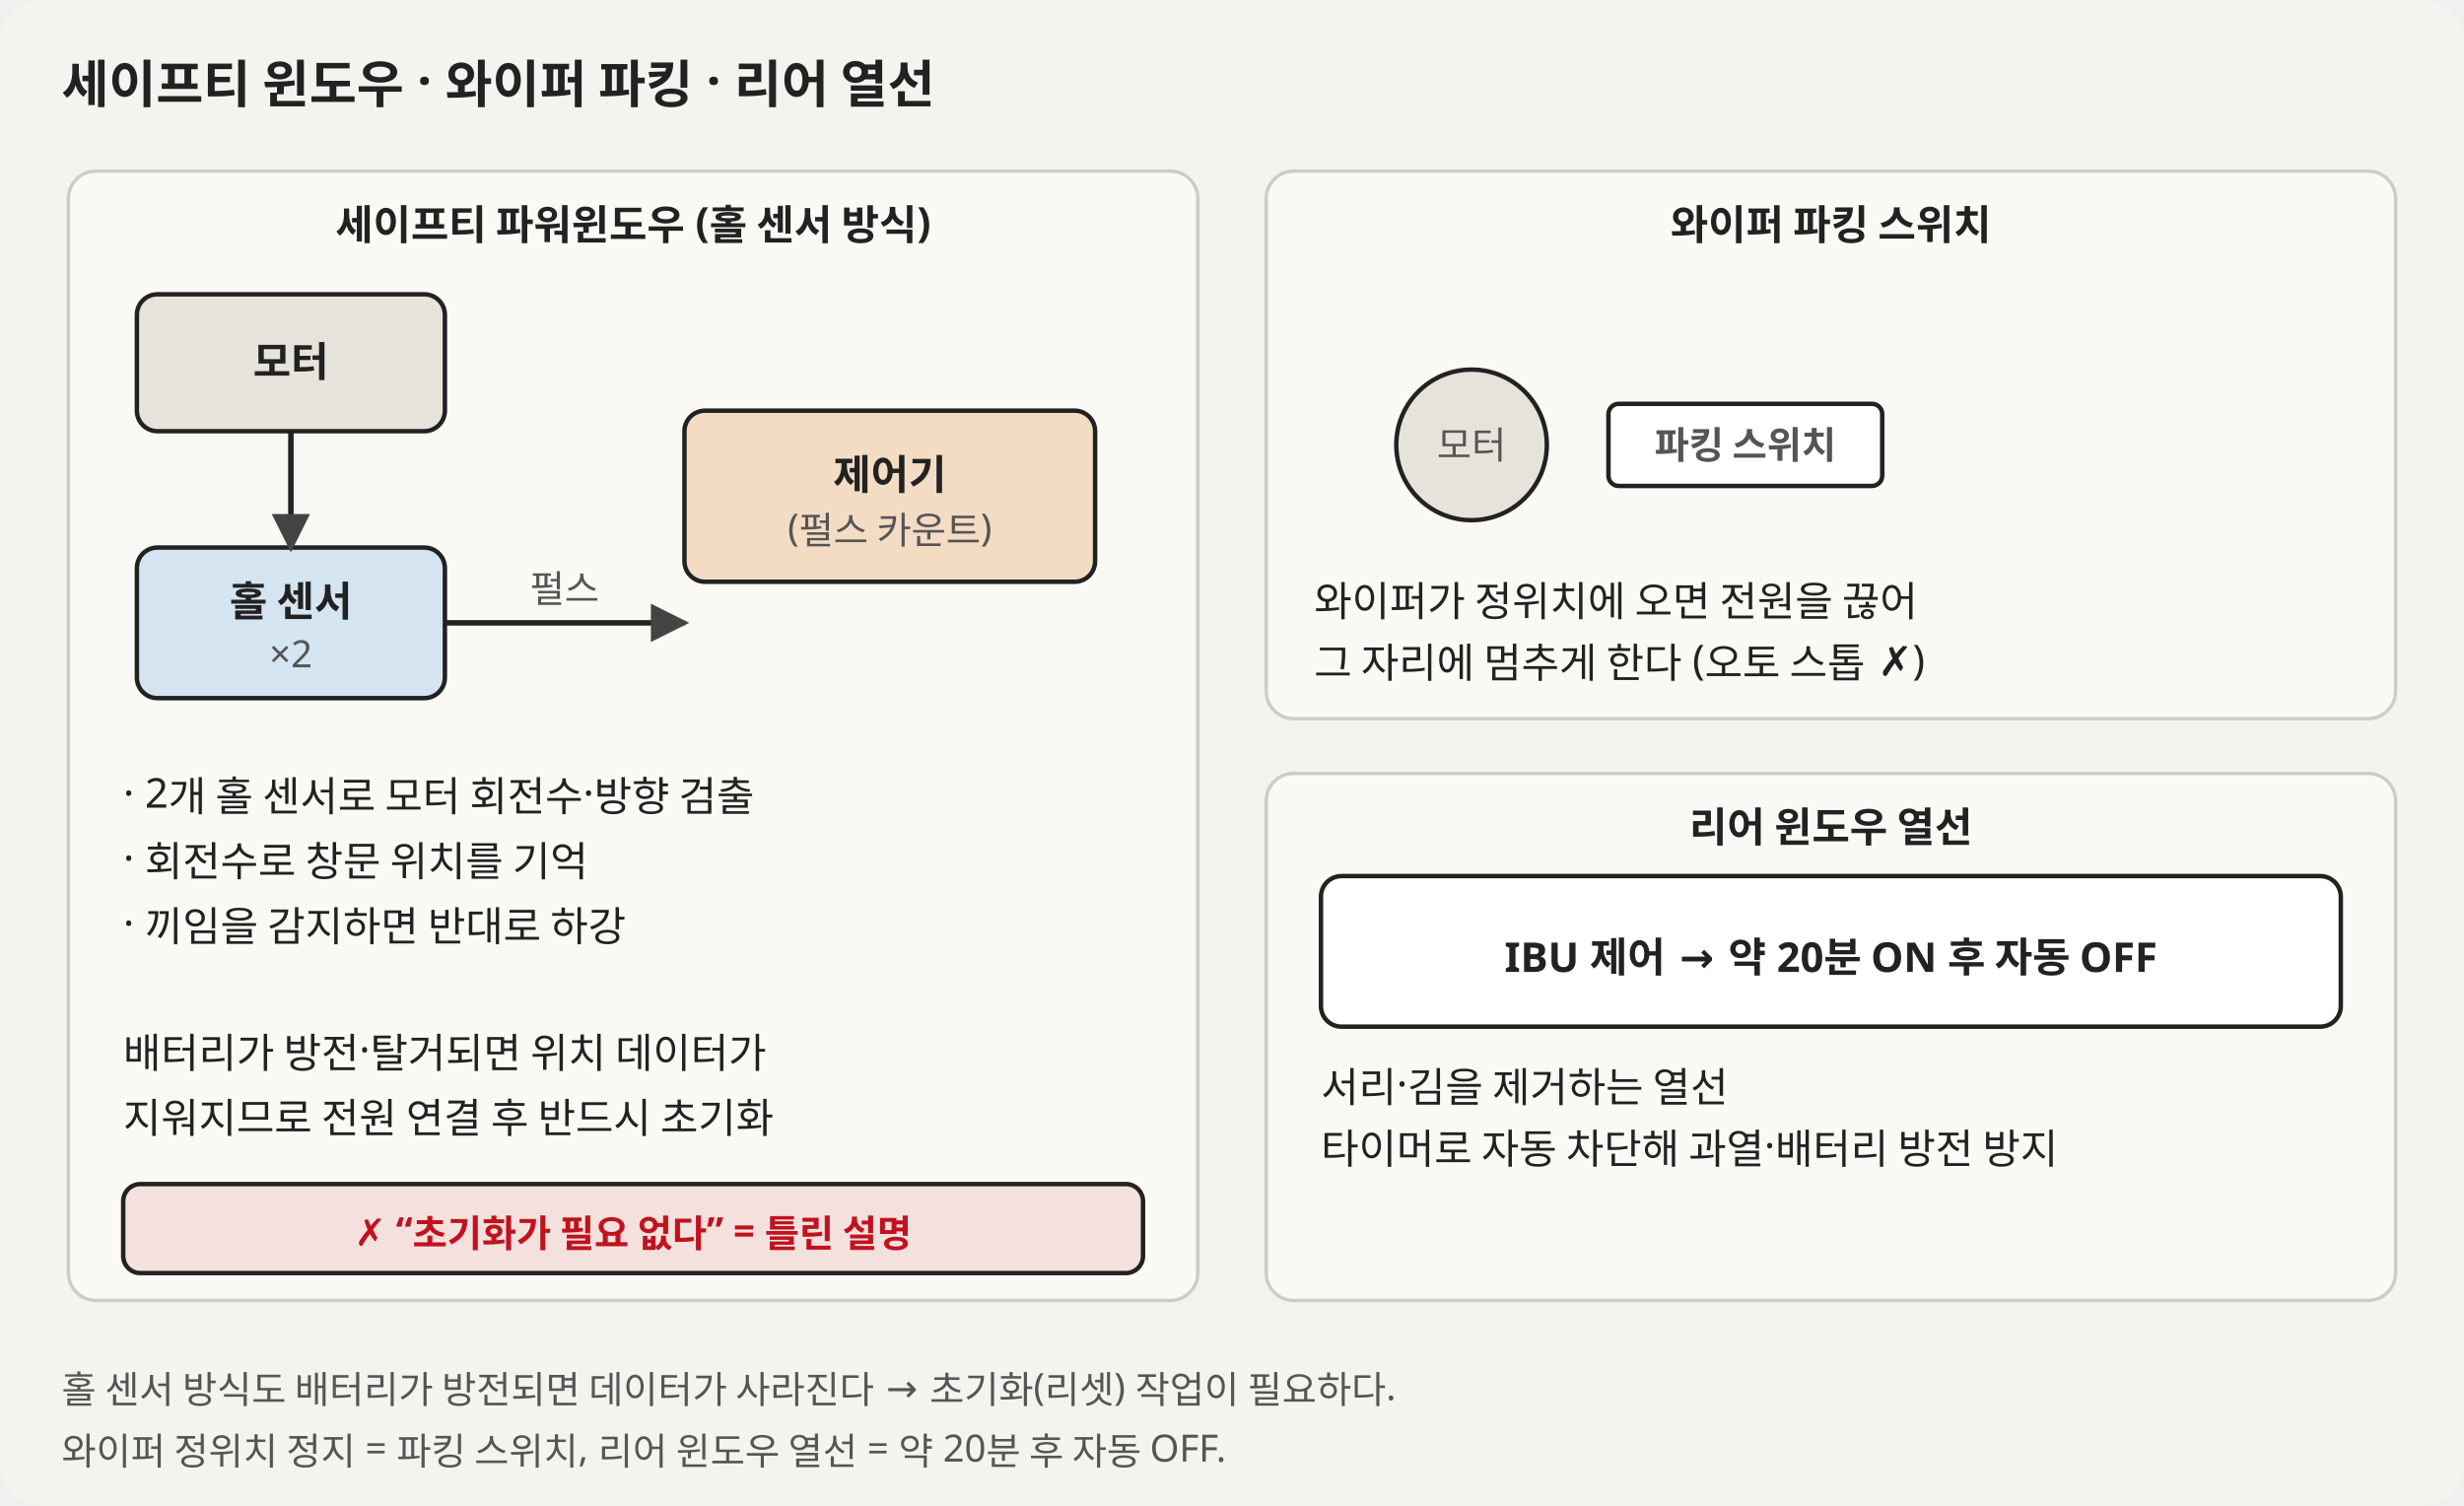
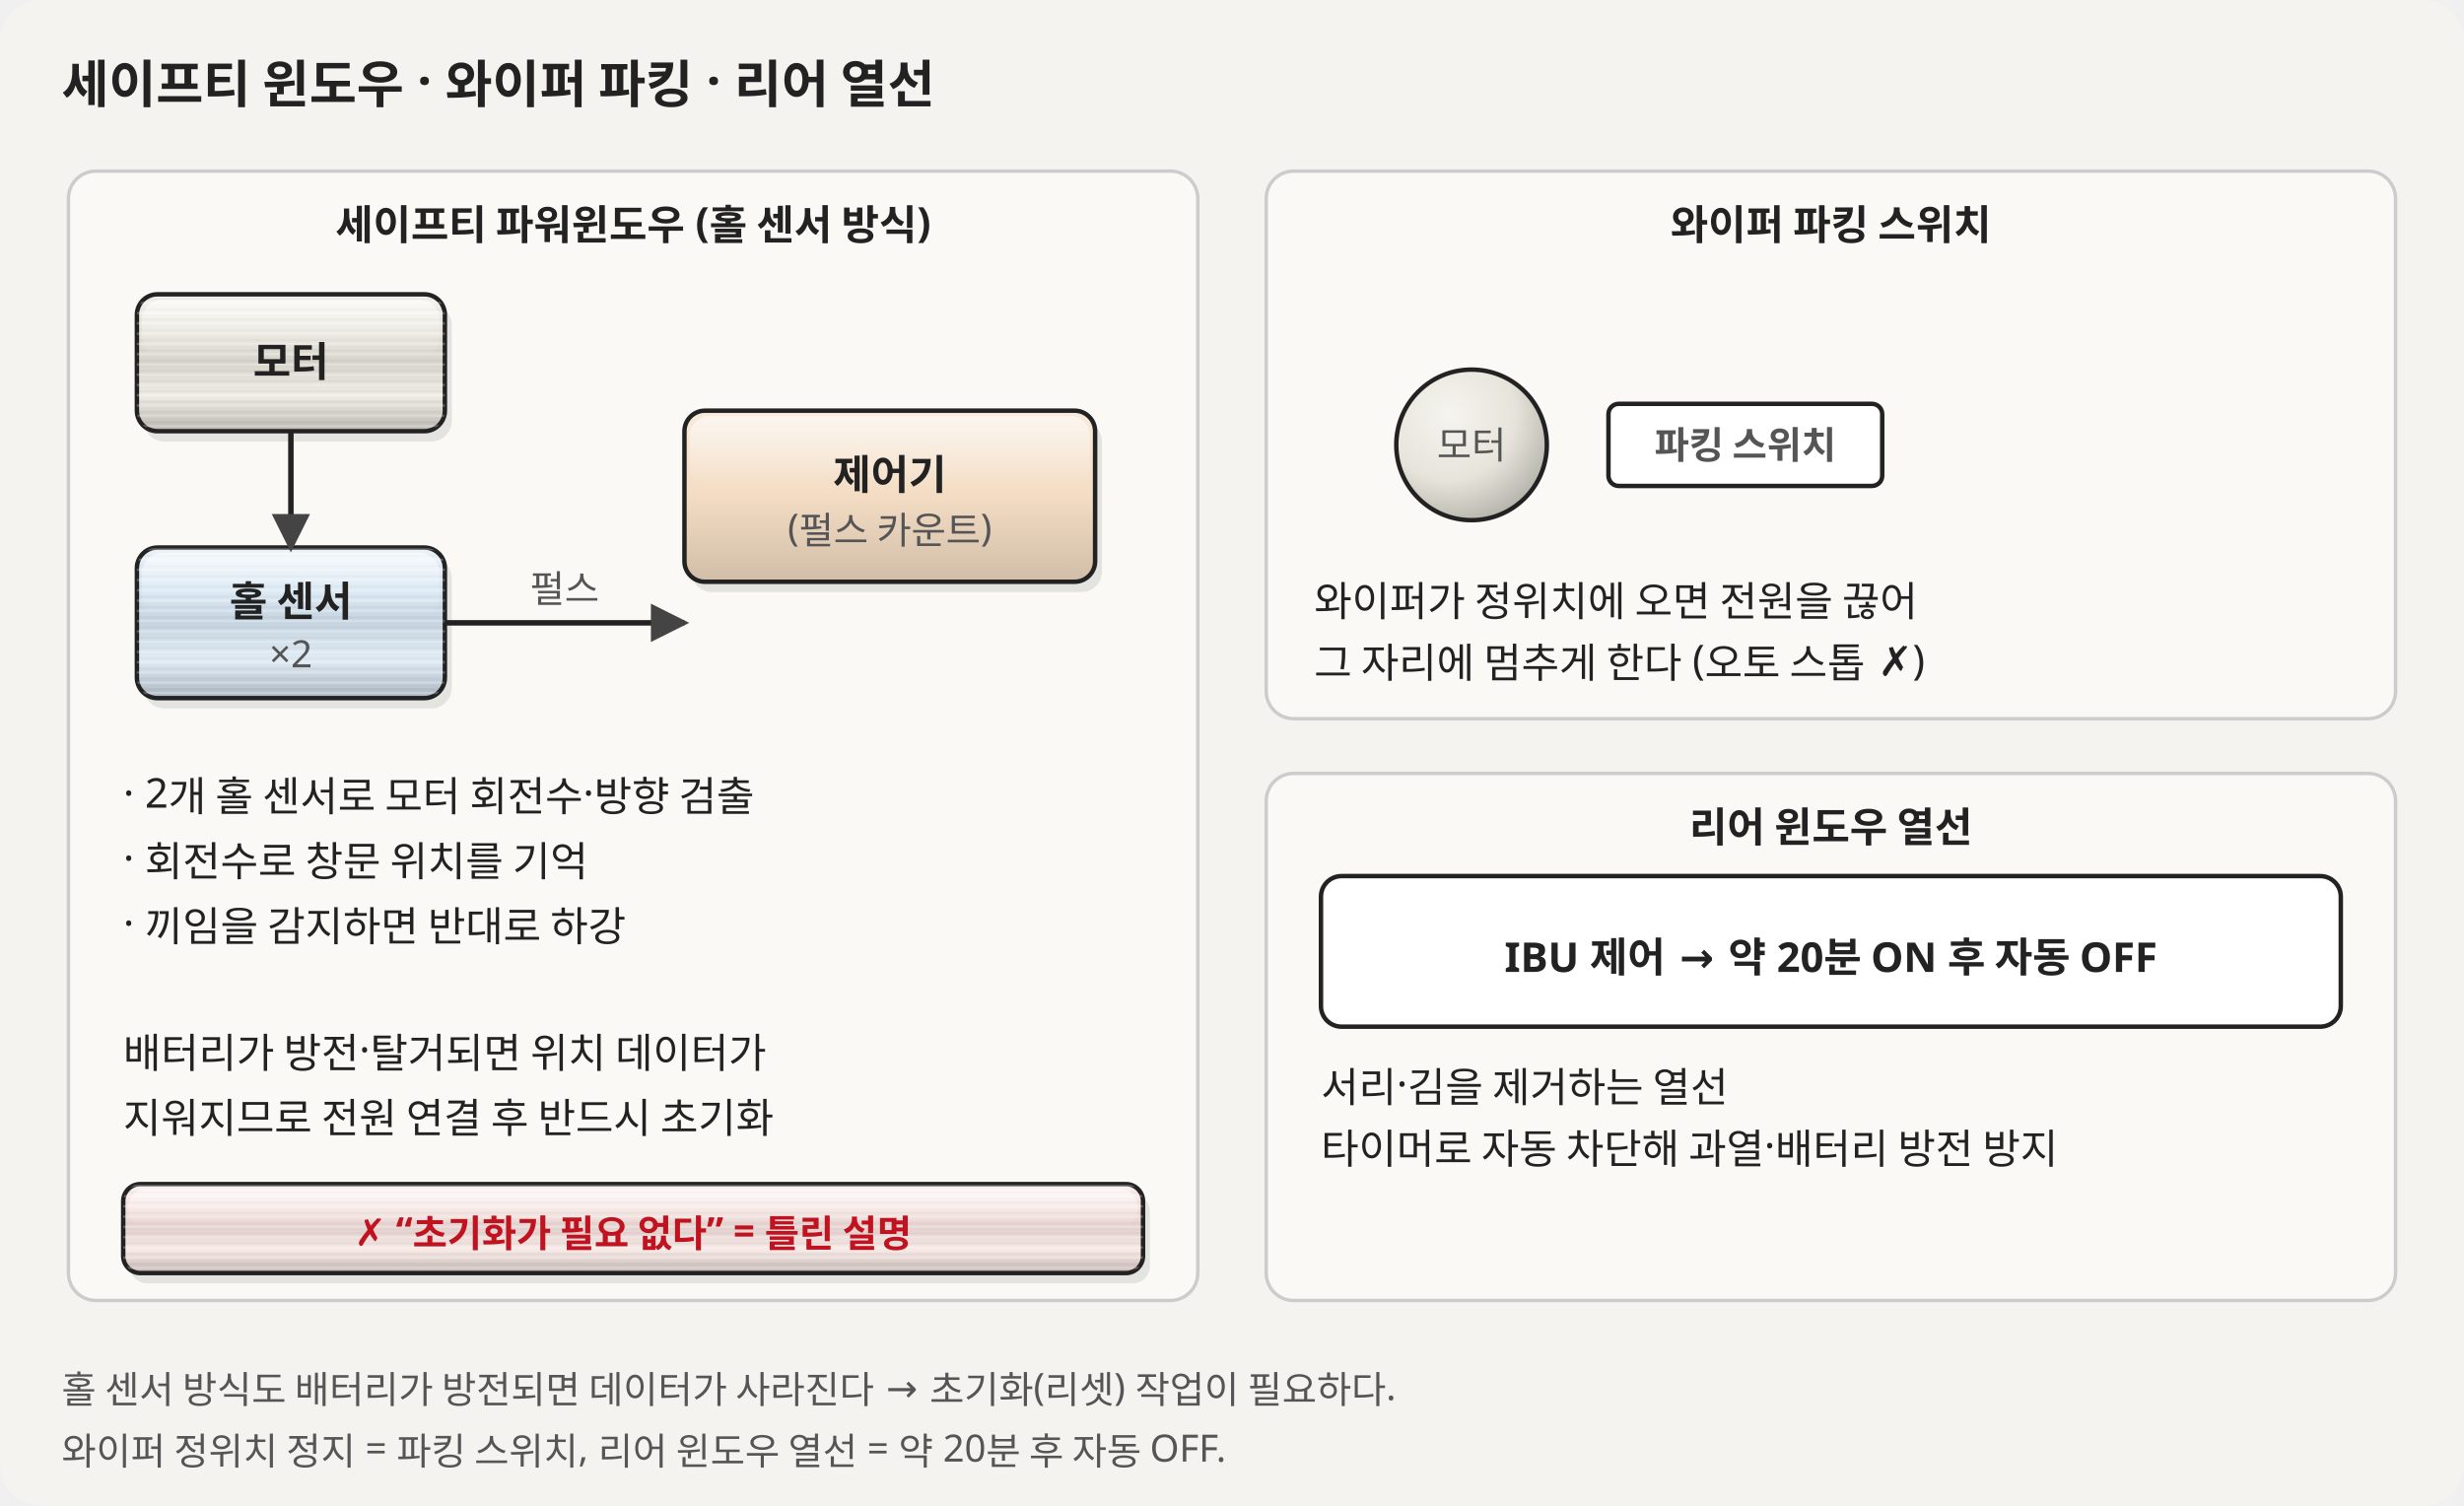
<svg xmlns="http://www.w3.org/2000/svg" viewBox="0 0 720 440" width="720" height="440" role="img" aria-label="홀 센서 두 개로 창문 위치를 기억하는 세이프티 윈도우, 와이퍼 파킹 스위치, 20분 타이머 리어 열선">
  <style>
text{font:12px "Apple SD Gothic Neo","Malgun Gothic","Noto Sans KR",sans-serif;fill:#222}
.t{font-size:15px;font-weight:700}.n{font-size:11px;fill:#555}
.l{stroke:#444;stroke-width:.8;fill:none}.d{fill:#444}
.o{stroke:#222;stroke-width:1.3;stroke-linejoin:round}
.k{stroke:#222;stroke-width:1;fill:none}
</style>
+   <defs>
+     <linearGradient id="mat_gl" x1="0" y1="0" x2="0" y2="1">
+       <stop offset="0" stop-color="#fff" stop-opacity=".55" />
+       <stop offset="1" stop-color="#fff" stop-opacity="0" />
+     </linearGradient>
+     <pattern id="mat_br" width="6" height="3" patternUnits="userSpaceOnUse">
+       <path d="M0,1.5H6" stroke="#fff" stroke-width=".7" opacity=".5" />
+       <path d="M0,.4H6" stroke="#000" stroke-width=".5" opacity=".08" />
+     </pattern>
+     <linearGradient id="mat_e6e4dam" x1="0" y1="0" x2="0" y2="1">
+       <stop offset="0" stop-color="#f4f3ee" />
+       <stop offset="0.28" stop-color="#e6e4da" />
+       <stop offset="0.5" stop-color="#d6d4cb" />
+       <stop offset="0.74" stop-color="#eeece5" />
+       <stop offset="1" stop-color="#b8b6ae" />
+     </linearGradient>
+     <linearGradient id="mat_d4e4f1m" x1="0" y1="0" x2="0" y2="1">
+       <stop offset="0" stop-color="#ecf3f9" />
+       <stop offset="0.28" stop-color="#d4e4f1" />
+       <stop offset="0.5" stop-color="#c5d4e0" />
+       <stop offset="0.74" stop-color="#e1ecf5" />
+       <stop offset="1" stop-color="#aab6c1" />
+     </linearGradient>
+     <linearGradient id="mat_f3dcc3p" x1="0" y1="0" x2="0" y2="1">
+       <stop offset="0" stop-color="#f8ebdc" />
+       <stop offset="0.5" stop-color="#f3dcc3" />
+       <stop offset="1" stop-color="#d1bda8" />
+     </linearGradient>
+     <linearGradient id="mat_f4e1ddm" x1="0" y1="0" x2="0" y2="1">
+       <stop offset="0" stop-color="#faf2f0" />
+       <stop offset="0.28" stop-color="#f4e1dd" />
+       <stop offset="0.5" stop-color="#e3d1ce" />
+       <stop offset="0.74" stop-color="#f7eae7" />
+       <stop offset="1" stop-color="#c3b4b1" />
+     </linearGradient>
+     <radialGradient id="mat_e6e4dar" cx=".35" cy=".3" r=".8">
+       <stop offset="0" stop-color="#f5f4f0" />
+       <stop offset=".55" stop-color="#e6e4da" />
+       <stop offset="1" stop-color="#acaba3" />
+     </radialGradient>
+   </defs>
  <defs>
    <marker id="a" viewBox="0 0 8 8" refX="7" refY="4" markerWidth="7" markerHeight="7" orient="auto">
      <path d="M0,0L8,4L0,8Z" fill="#444" />
    </marker>
    <marker id="r" viewBox="0 0 8 8" refX="7" refY="4" markerWidth="7" markerHeight="7" orient="auto">
      <path d="M0,0L8,4L0,8Z" fill="#c1121f" />
    </marker>
  </defs>
  <rect width="720" height="440" rx="12" fill="#F4F3EF" />
  <text class="t" x="18" y="30">세이프티 윈도우 · 와이퍼 파킹 · 리어 열선</text>
  <rect x="20" y="50" width="330" height="330" rx="8" fill="#faf9f5" stroke="#ccc" />
  <text x="185.0" y="70" text-anchor="middle" style="font-weight:700;fill:#222">세이프티 파워윈도우 (홀 센서 방식)</text>
-   <rect class="o" x="40" y="86" width="90" height="40" fill="#e6e4da" rx="6" />
+   <rect x="42.0" y="89.0" width="90.0" height="40.0" rx="6" fill="#000" opacity=".09" />
+   <rect class="o" x="40" y="86" width="90" height="40" fill="url(#mat_e6e4dam)" rx="6" />
+   <rect x="40.0" y="86.0" width="90.0" height="40.0" rx="6" fill="url(#mat_br)" opacity=".5" pointer-events="none" />
+   <rect x="41.5" y="87.5" width="87.0" height="16.8" rx="6" fill="url(#mat_gl)" pointer-events="none" />
  <text x="85.0" y="110.0" text-anchor="middle" style="font-weight:700">모터</text>
-   <rect class="o" x="40" y="160" width="90" height="44" fill="#d4e4f1" rx="6" />
+   <rect x="42.0" y="163.0" width="90.0" height="44.0" rx="6" fill="#000" opacity=".09" />
+   <rect class="o" x="40" y="160" width="90" height="44" fill="url(#mat_d4e4f1m)" rx="6" />
+   <rect x="40.0" y="160.0" width="90.0" height="44.0" rx="6" fill="url(#mat_br)" opacity=".5" pointer-events="none" />
+   <rect x="41.5" y="161.5" width="87.0" height="18.48" rx="6" fill="url(#mat_gl)" pointer-events="none" />
  <text x="85.0" y="180.0" text-anchor="middle" style="font-weight:700">홀 센서</text>
  <text class="n" x="85.0" y="195.0" text-anchor="middle">×2</text>
-   <rect class="o" x="200" y="120" width="120" height="50" fill="#f3dcc3" rx="6" />
+   <rect x="202.0" y="123.0" width="120.0" height="50.0" rx="6" fill="#000" opacity=".09" />
+   <rect class="o" x="200" y="120" width="120" height="50" fill="url(#mat_f3dcc3p)" rx="6" />
+   <rect x="201.5" y="121.5" width="117.0" height="21.0" rx="6" fill="url(#mat_gl)" pointer-events="none" />
  <text x="260.0" y="143.0" text-anchor="middle" style="font-weight:700">제어기</text>
  <text class="n" x="260.0" y="158.0" text-anchor="middle">(펄스 카운트)</text>
  <path d="M85,126V160" stroke="#222" stroke-width="1.6" marker-end="url(#a)" fill="none" />
  <path d="M130,182H200" stroke="#222" stroke-width="1.6" marker-end="url(#a)" fill="none" />
  <text class="n" x="165" y="176" text-anchor="middle">펄스</text>
  <text x="36" y="236" text-anchor="start">· 2개 홀 센서로 모터 회전수·방향 검출</text>
  <text x="36" y="255" text-anchor="start">· 회전수로 창문 위치를 기억</text>
  <text x="36" y="274" text-anchor="start">· 끼임을 감지하면 반대로 하강</text>
  <text x="36" y="293" text-anchor="start" />
  <text x="36" y="312" text-anchor="start">배터리가 방전·탈거되면 위치 데이터가</text>
  <text x="36" y="331" text-anchor="start">지워지므로 전원 연결 후 반드시 초기화</text>
-   <rect class="o" x="36" y="346" width="298" height="26" fill="#f4e1dd" rx="5" />
+   <rect x="38.0" y="349.0" width="298.0" height="26.0" rx="5" fill="#000" opacity=".09" />
+   <rect class="o" x="36" y="346" width="298" height="26" fill="url(#mat_f4e1ddm)" rx="5" />
+   <rect x="36.0" y="346.0" width="298.0" height="26.0" rx="5" fill="url(#mat_br)" opacity=".5" pointer-events="none" />
+   <rect x="37.5" y="347.5" width="295.0" height="10.92" rx="5" fill="url(#mat_gl)" pointer-events="none" />
  <text class="n" x="185" y="364" text-anchor="middle" style="font-weight:700;fill:#c1121f">✗ “초기화가 필요 없다” = 틀린 설명</text>
  <rect x="370" y="50" width="330" height="160" rx="8" fill="#faf9f5" stroke="#ccc" />
  <text x="535.0" y="70" text-anchor="middle" style="font-weight:700;fill:#222">와이퍼 파킹 스위치</text>
-   <circle class="o" cx="430" cy="130" r="22" fill="#e6e4da" />
+   <circle class="o" cx="430" cy="130" r="22" fill="url(#mat_e6e4dar)" />
  <text class="n" x="430" y="134" text-anchor="middle">모터</text>
  <rect class="o" x="470" y="118" width="80" height="24" fill="#fff" rx="3" />
  <text class="n" x="510" y="134" text-anchor="middle" style="font-weight:700">파킹 스위치</text>
  <text x="384" y="180" text-anchor="start">와이퍼가 정위치에 오면 전원을 끊어</text>
  <text x="384" y="198" text-anchor="start">그 자리에 멈추게 한다 (오토 스톱 ✗)</text>
  <rect x="370" y="226" width="330" height="154" rx="8" fill="#faf9f5" stroke="#ccc" />
  <text x="535.0" y="246" text-anchor="middle" style="font-weight:700;fill:#222">리어 윈도우 열선</text>
  <rect class="o" x="386" y="256" width="298" height="44" fill="#fff" rx="6" />
  <text x="535" y="284" text-anchor="middle" style="font-weight:700">IBU 제어 → 약 20분 ON 후 자동 OFF</text>
  <text x="386" y="322" text-anchor="start">서리·김을 제거하는 열선</text>
  <text x="386" y="340" text-anchor="start">타이머로 자동 차단해 과열·배터리 방전 방지</text>
  <text class="n" x="18" y="410">홀 센서 방식도 배터리가 방전되면 데이터가 사라진다 → 초기화(리셋) 작업이 필요하다.</text>
  <text class="n" x="18" y="428">와이퍼 정위치 정지 = 파킹 스위치, 리어 윈도우 열선 = 약 20분 후 자동 OFF.</text>
</svg>
